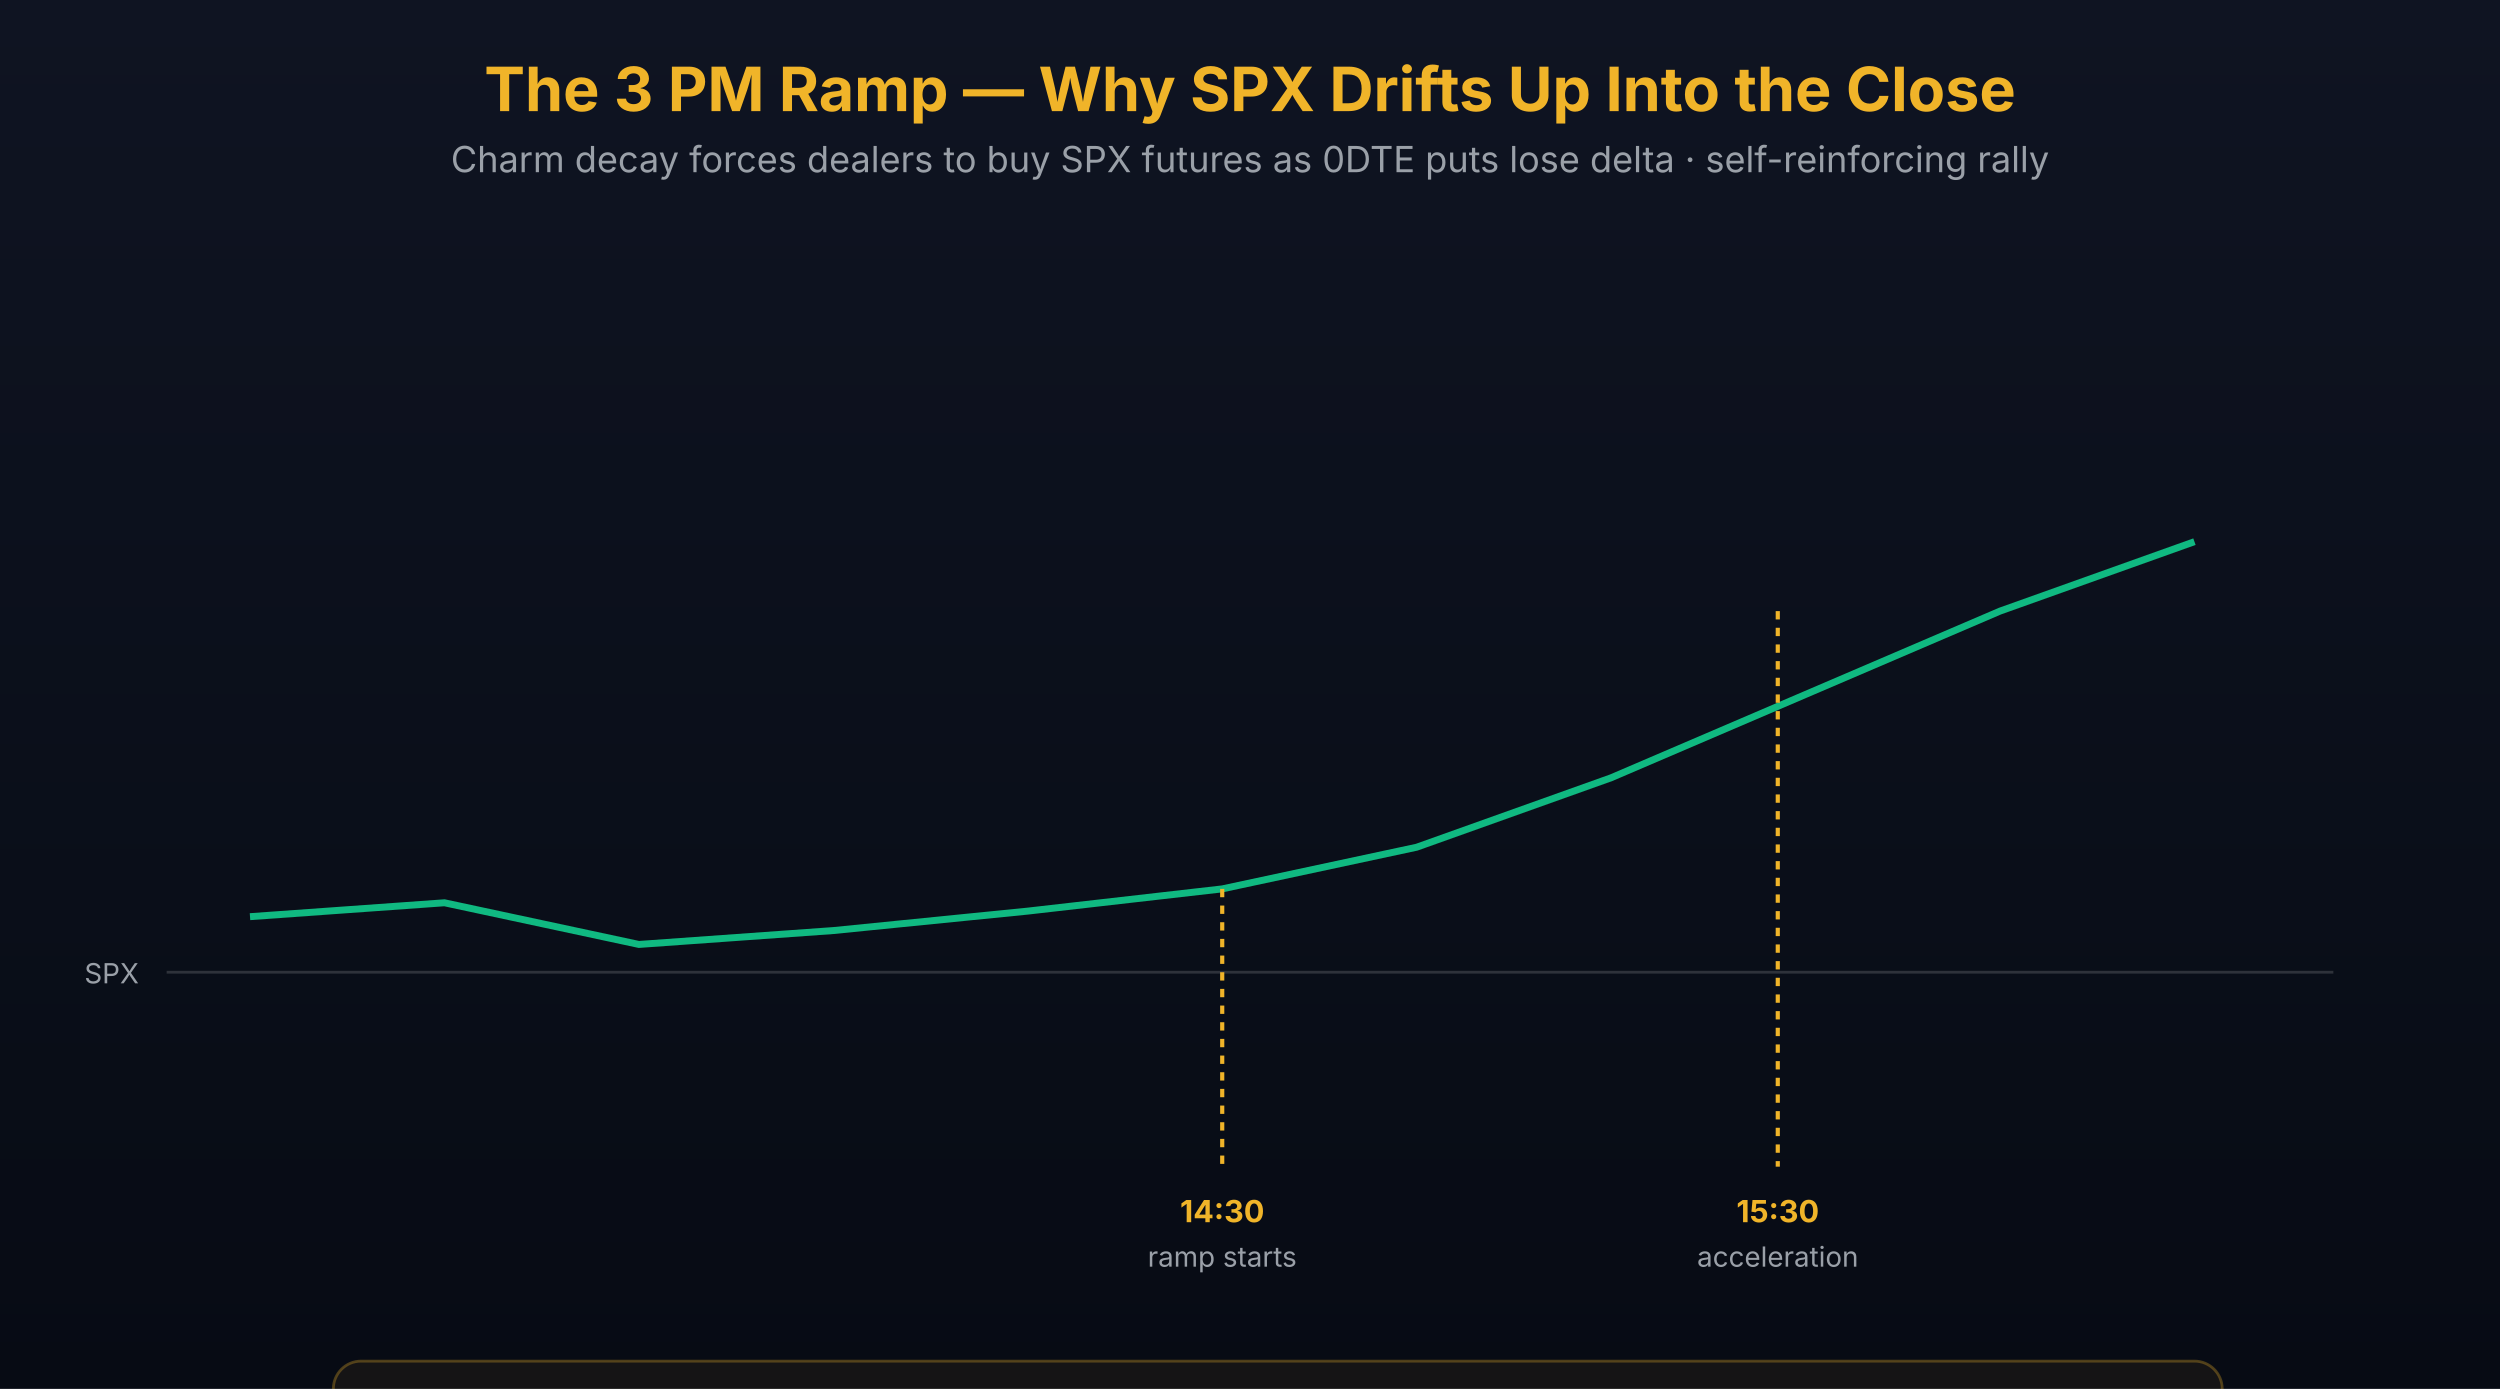
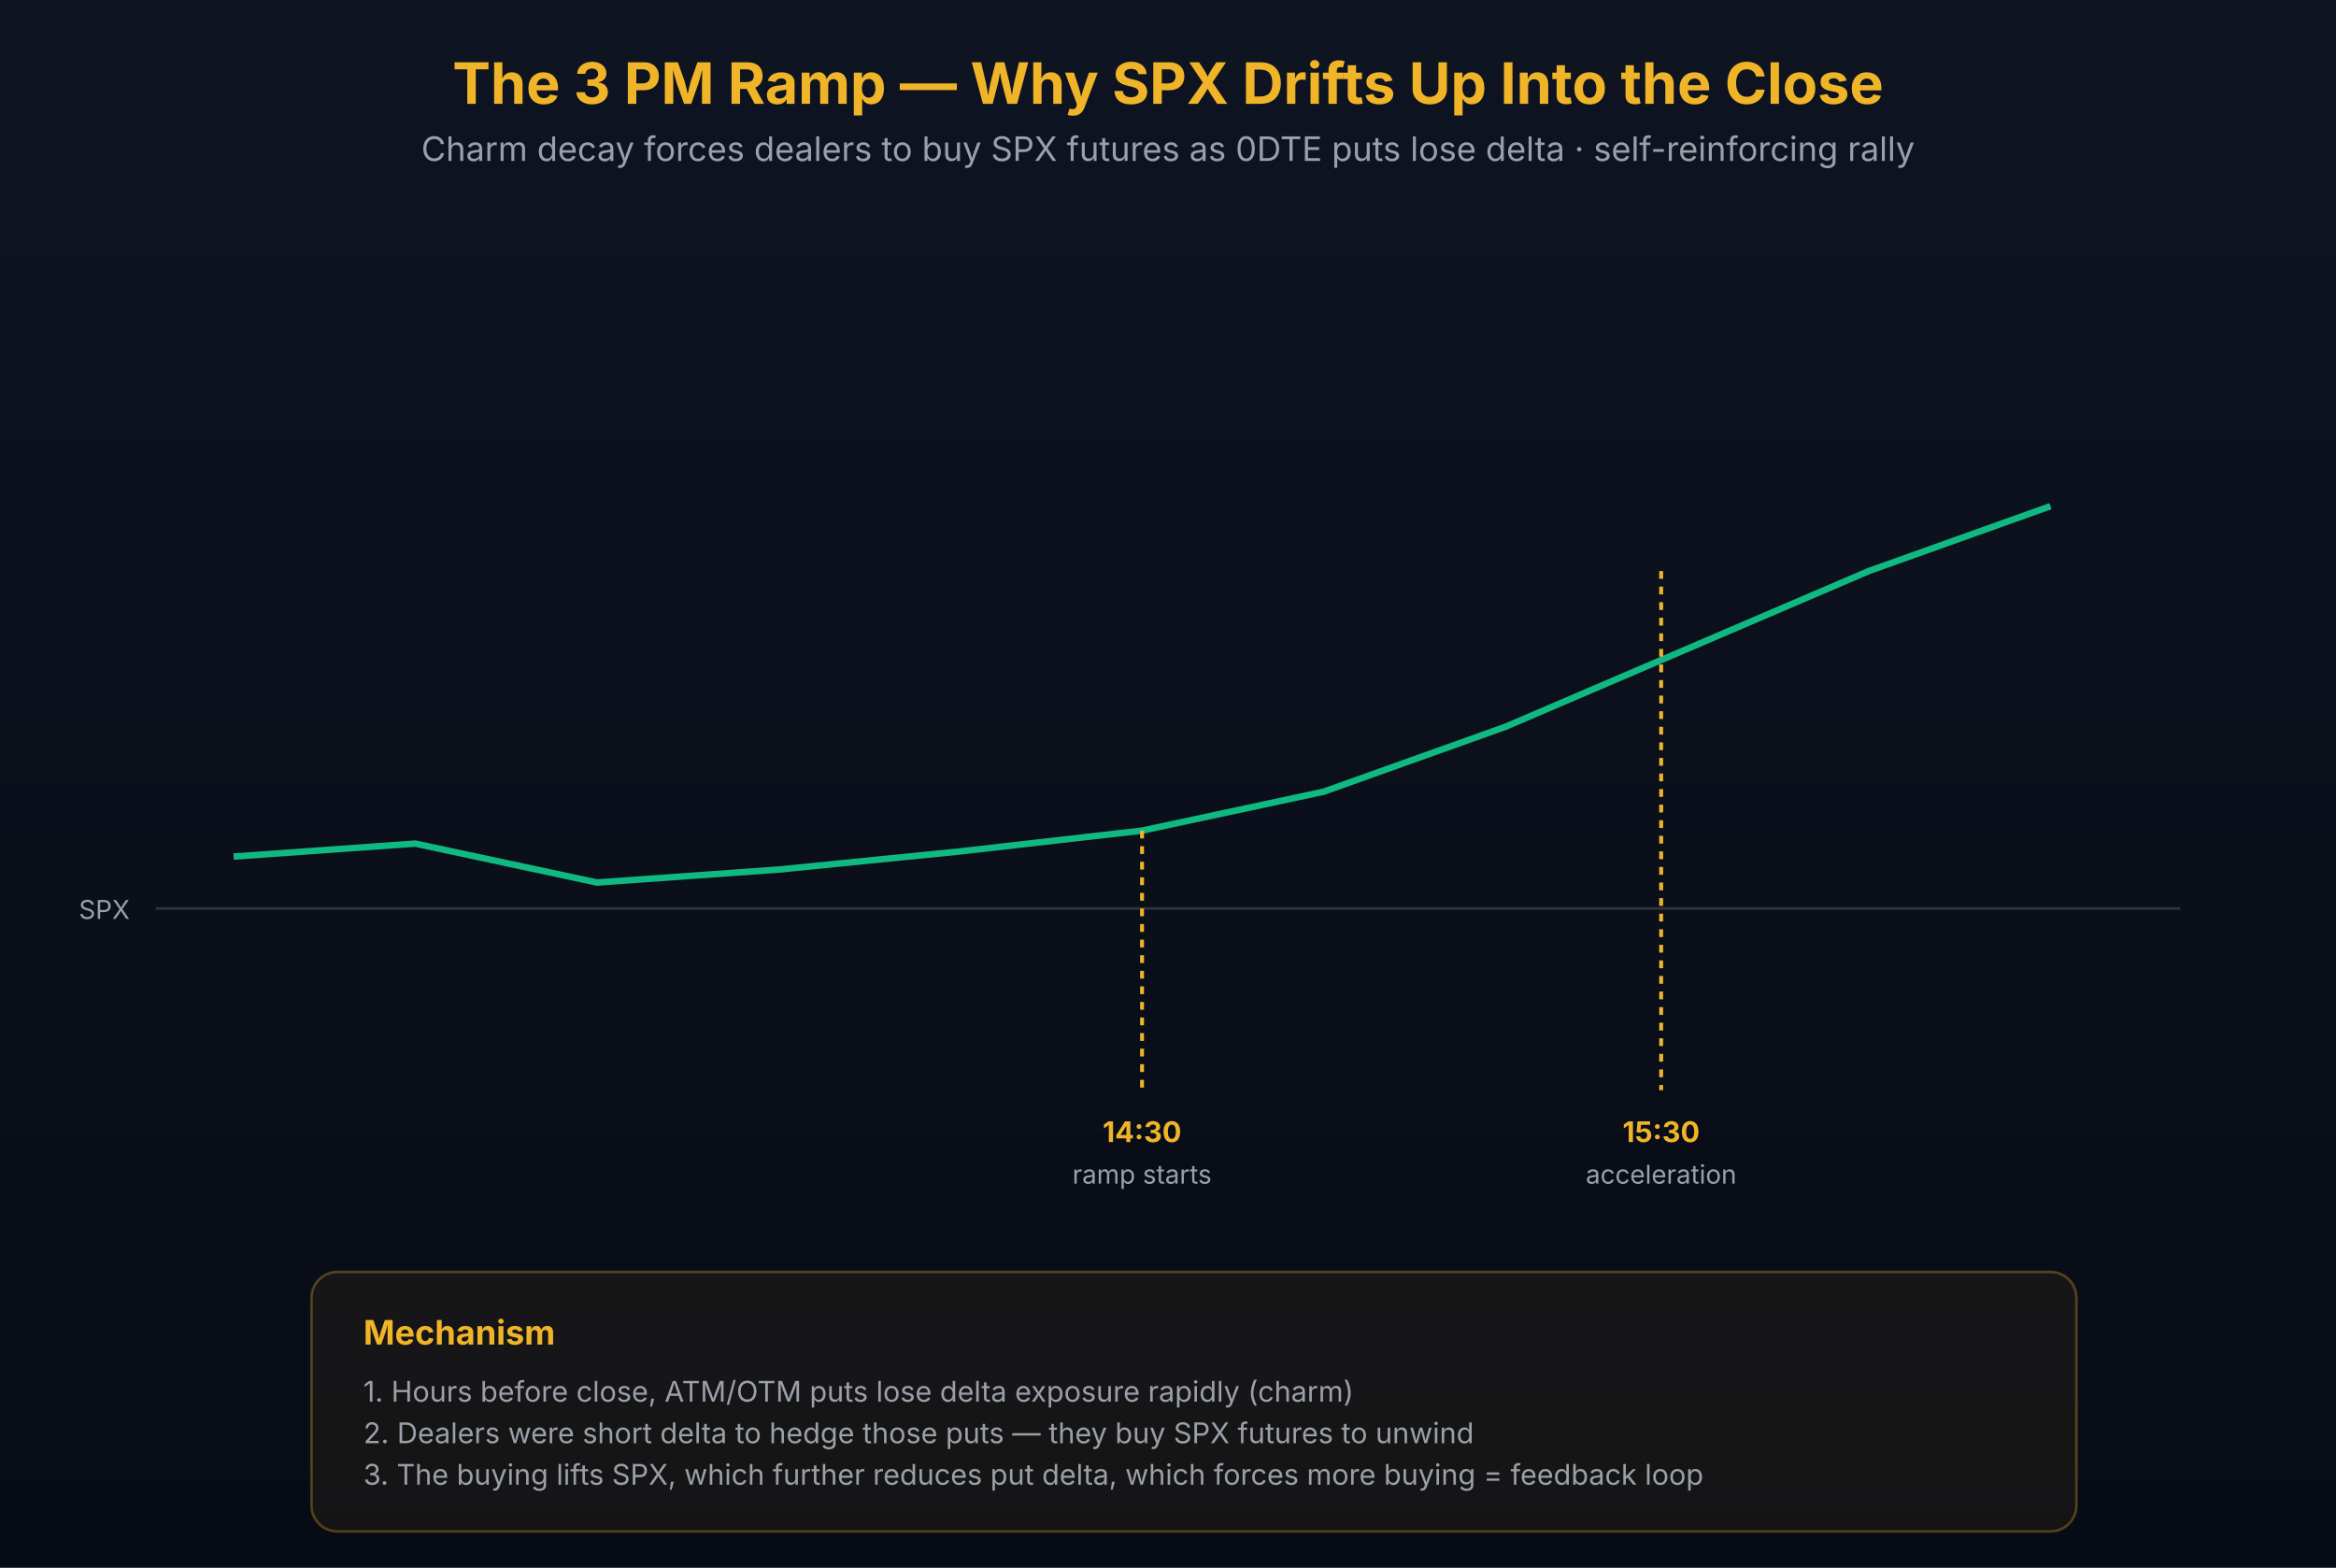
- <svg xmlns="http://www.w3.org/2000/svg" viewBox="0 0 900 500" font-family="Inter, system-ui, sans-serif">
+ <svg xmlns="http://www.w3.org/2000/svg" viewBox="0 0 900 604" font-family="Inter, system-ui, sans-serif">
  <defs>
    <linearGradient id="bg6" x1="0" x2="0" y1="0" y2="1">
      <stop offset="0%" stop-color="#0F1422" />
      <stop offset="100%" stop-color="#070B14" />
    </linearGradient>
  </defs>
-   <rect width="900" height="500" fill="url(#bg6)" />
+   <rect width="900" height="604" fill="url(#bg6)" />
  <text x="450" y="40" fill="#F0B429" font-size="22" font-weight="700" text-anchor="middle">The 3 PM Ramp — Why SPX Drifts Up Into the Close</text>
  <text x="450" y="62" fill="#9AA0A8" font-size="13" text-anchor="middle">Charm decay forces dealers to buy SPX futures as 0DTE puts lose delta · self-reinforcing rally</text>
  <g transform="translate(60, 110)">
    <line x1="0" y1="240" x2="780" y2="240" stroke="rgba(255,255,255,.15)" />
    <text x="-10" y="244" fill="#9AA0A8" font-size="10" text-anchor="end">SPX</text>
    <path d="M 30 220 L 100 215 L 170 230 L 240 225 L 310 218 L 380 210 L 450 195 L 520 170 L 590 140 L 660 110 L 730 85" fill="none" stroke="#10B981" stroke-width="2.5" />
    <g transform="translate(380, 290)">
      <line x1="0" y1="-80" x2="0" y2="20" stroke="#F0B429" stroke-width="1.5" stroke-dasharray="3,3" />
      <text x="0" y="40" fill="#F0B429" font-size="11" font-weight="700" text-anchor="middle">14:30</text>
      <text x="0" y="56" fill="#9AA0A8" font-size="10" text-anchor="middle">ramp starts</text>
    </g>
    <g transform="translate(580, 290)">
      <line x1="0" y1="-180" x2="0" y2="20" stroke="#F0B429" stroke-width="1.5" stroke-dasharray="3,3" />
      <text x="0" y="40" fill="#F0B429" font-size="11" font-weight="700" text-anchor="middle">15:30</text>
      <text x="0" y="56" fill="#9AA0A8" font-size="10" text-anchor="middle">acceleration</text>
    </g>
    <g transform="translate(60, 380)">
      <rect width="680" height="100" rx="10" fill="rgba(240,180,41,.06)" stroke="rgba(240,180,41,.3)" />
      <text x="20" y="28" fill="#F0B429" font-size="13" font-weight="700">Mechanism</text>
      <text x="20" y="50" fill="#9AA0A8" font-size="11">1. Hours before close, ATM/OTM puts lose delta exposure rapidly (charm)</text>
      <text x="20" y="66" fill="#9AA0A8" font-size="11">2. Dealers were short delta to hedge those puts — they buy SPX futures to unwind</text>
      <text x="20" y="82" fill="#9AA0A8" font-size="11">3. The buying lifts SPX, which further reduces put delta, which forces more buying = feedback loop</text>
    </g>
  </g>
</svg>
